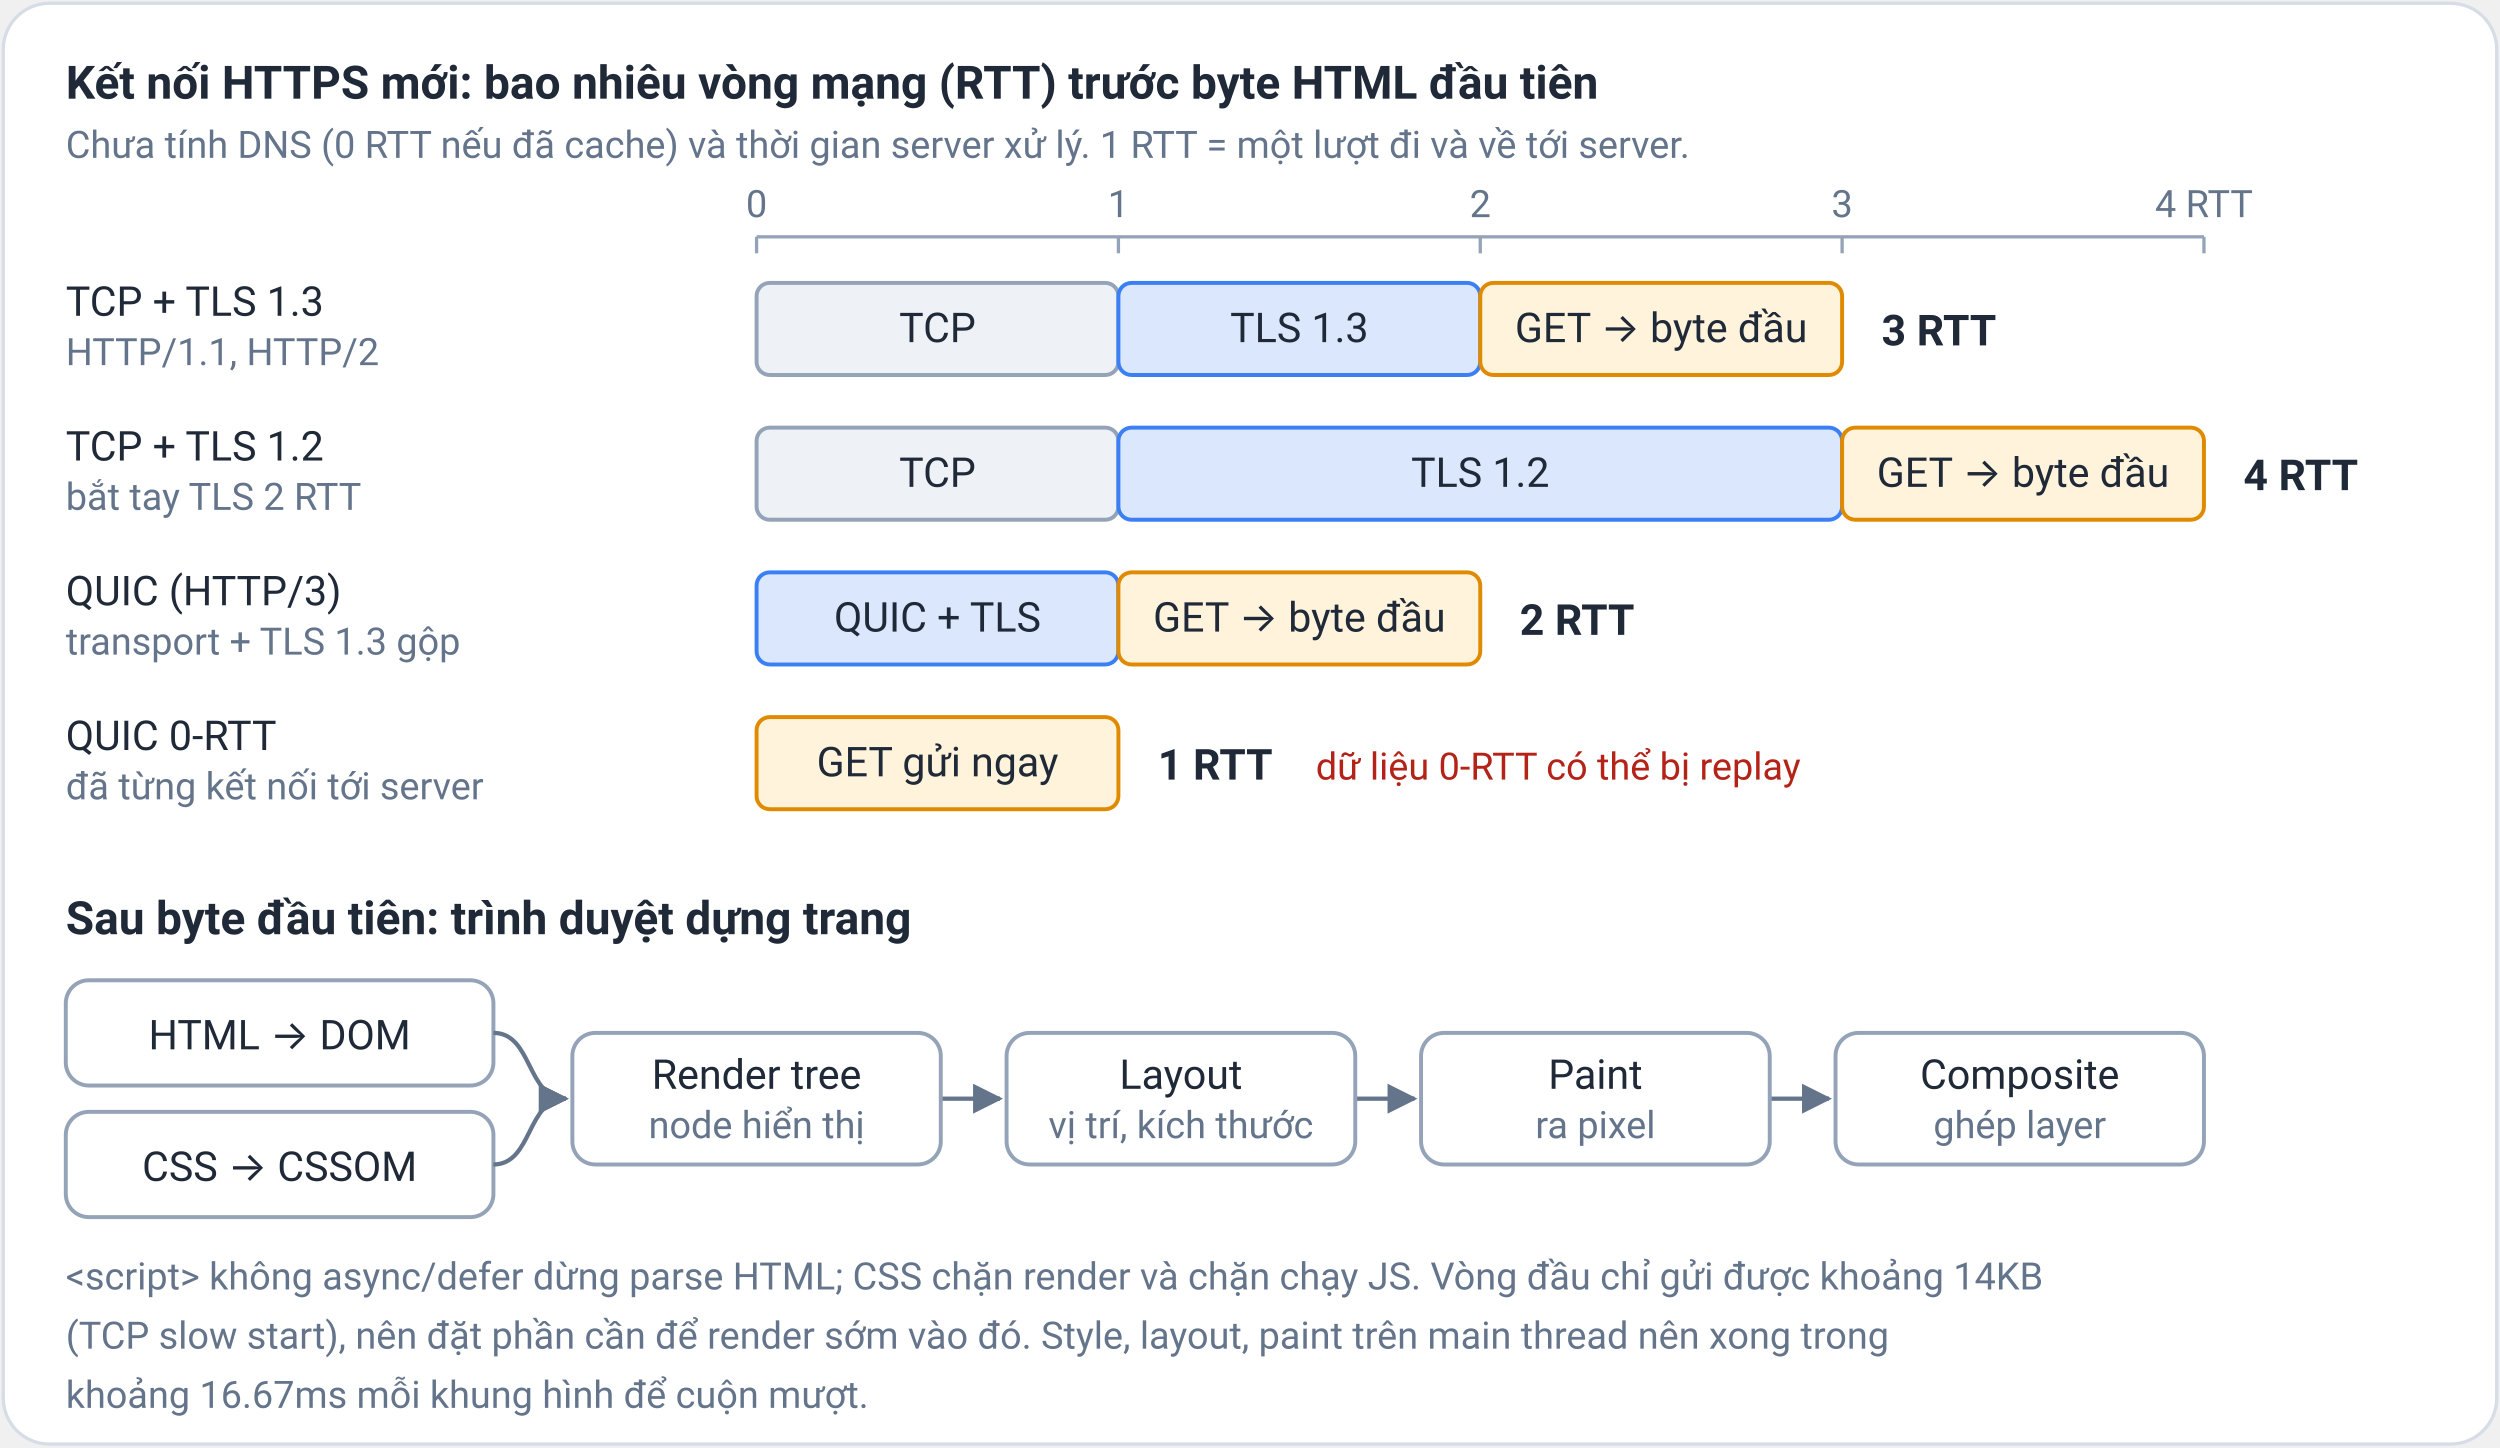
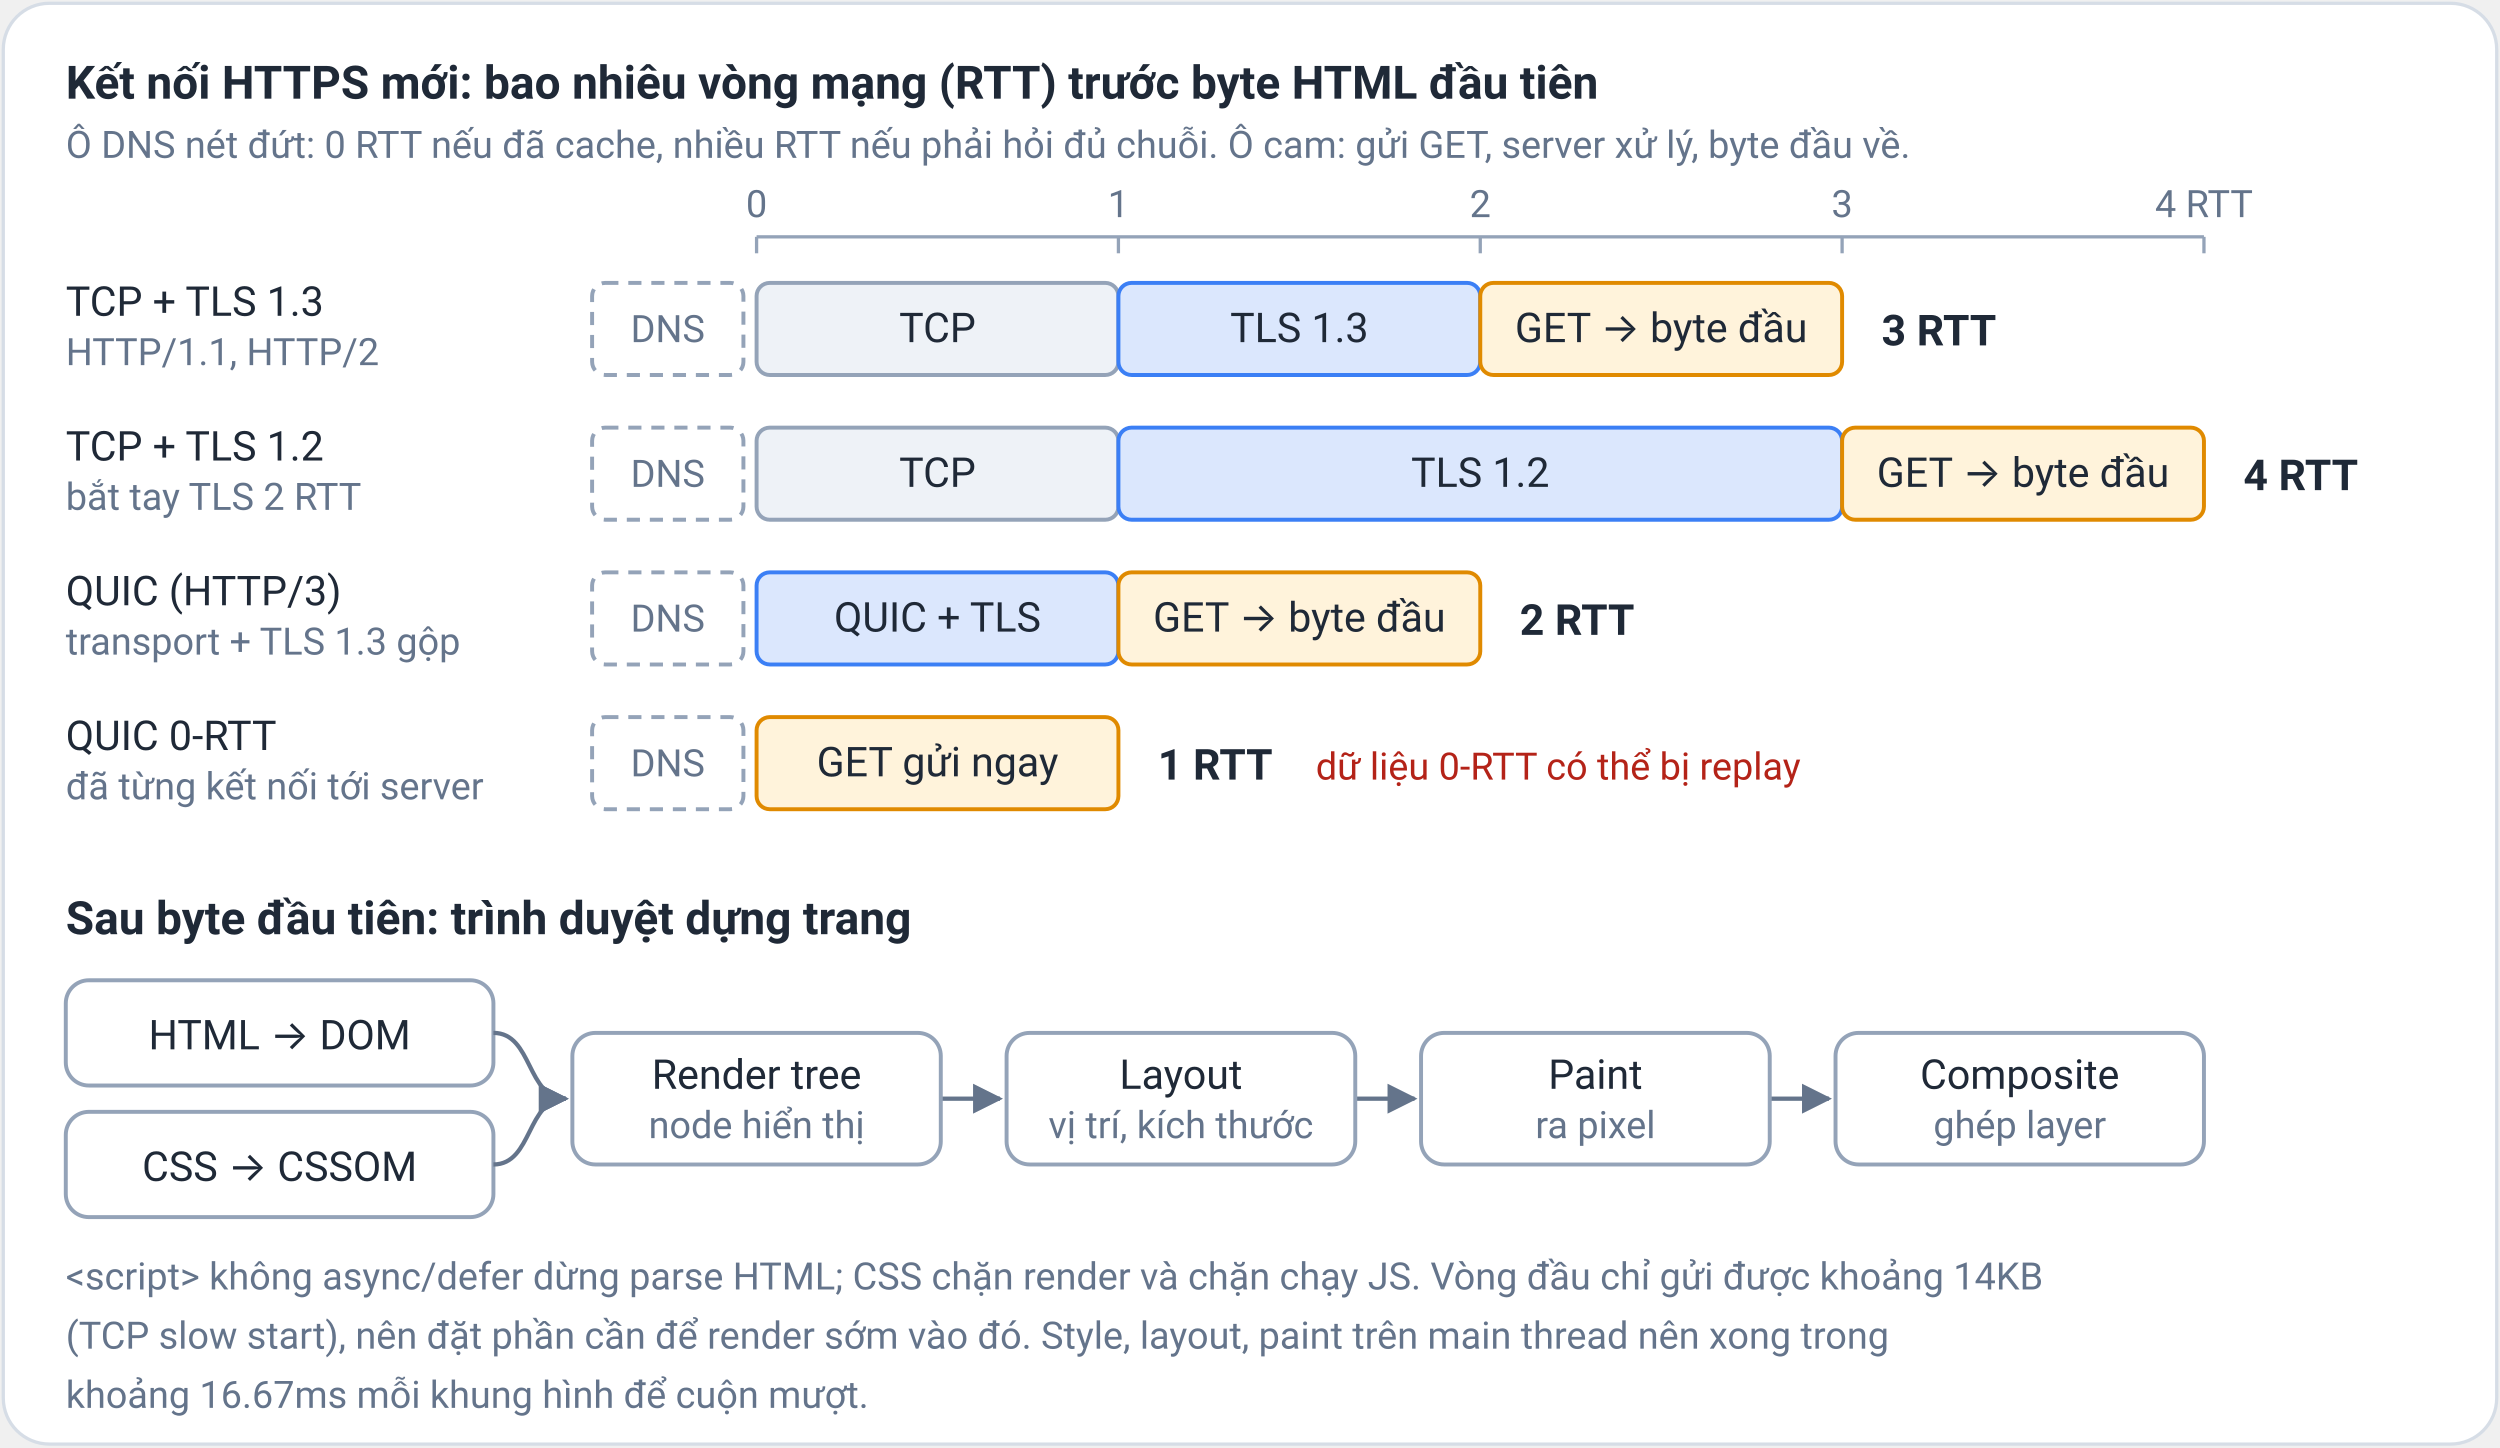
<svg xmlns="http://www.w3.org/2000/svg" viewBox="0 0 760 440" font-family="system-ui, -apple-system, 'Segoe UI', Roboto, sans-serif" role="img" aria-labelledby="t">
  <defs>
    <marker id="a" viewBox="0 0 10 10" refX="9" refY="5" markerWidth="7" markerHeight="7" orient="auto-start-reverse">
      <path d="M0,0 L10,5 L0,10 z" fill="#64748b" />
    </marker>
    <style>
      .tcp { fill: #eef2f7; stroke: #94a3b8; stroke-width: 1.2; }
      .tls { fill: #dbe7fd; stroke: #3b7ff5; stroke-width: 1.2; }
      .http { fill: #fff3db; stroke: #e08a00; stroke-width: 1.2; }
+       .dns { fill: #ffffff; stroke: #94a3b8; stroke-width: 1.2; stroke-dasharray: 4 3; }
      .box { fill: #fff; stroke: #94a3b8; stroke-width: 1.2; }
      .h { font-size: 14px; font-weight: 650; fill: #1f2937; }
      .e { font-size: 12.5px; fill: #1f2937; }
      .c { font-size: 12.5px; fill: #1f2937; text-anchor: middle; }
      .t { font-size: 13px; font-weight: 650; fill: #1f2937; }
      .s { font-size: 11.5px; fill: #64748b; }
      .sc { font-size: 11.5px; fill: #64748b; text-anchor: middle; }
      .lr { font-size: 11.5px; fill: #b42318; }
    </style>
  </defs>
  <rect x="1" y="1" width="758" height="438" rx="14" fill="#ffffff" stroke="#d6dde6" />
  <text class="h" x="20" y="30">Kết nối HTTPS mới: bao nhiêu vòng mạng (RTT) trước byte HTML đầu tiên</text>
-   <text class="s" x="20" y="48">Chưa tính DNS (0 RTT nếu đã cache) và thời gian server xử lý. 1 RTT = một lượt đi và về tới server.</text>
+   <text class="s" x="20" y="48">Ô DNS nét đứt: 0 RTT nếu đã cache, nhiều RTT nếu phải hỏi đủ chuỗi. Ô cam: gửi GET, server xử lý, byte đầu về.</text>
  <path d="M230,72 L670,72" stroke="#94a3b8" stroke-width="1" />
  <g stroke="#94a3b8" stroke-width="1">
    <path d="M230,72 L230,77" />
    <path d="M340,72 L340,77" />
    <path d="M450,72 L450,77" />
    <path d="M560,72 L560,77" />
    <path d="M670,72 L670,77" />
  </g>
  <text class="sc" x="230" y="66">0</text>
  <text class="sc" x="340" y="66">1</text>
  <text class="sc" x="450" y="66">2</text>
  <text class="sc" x="560" y="66">3</text>
  <text class="sc" x="670" y="66">4 RTT</text>
  <text class="e" x="20" y="96">TCP + TLS 1.3</text>
  <text class="s" x="20" y="111">HTTP/1.1, HTTP/2</text>
+   <rect class="dns" x="180" y="86" width="46" height="28" rx="4" />
+   <text class="sc" x="203" y="104">DNS</text>
  <rect class="tcp" x="230" y="86" width="110" height="28" rx="4" />
  <text class="c" x="285" y="104">TCP</text>
  <rect class="tls" x="340" y="86" width="110" height="28" rx="4" />
  <text class="c" x="395" y="104">TLS 1.3</text>
  <rect class="http" x="450" y="86" width="110" height="28" rx="4" />
  <text class="c" x="505" y="104">GET → byte đầu</text>
  <text class="t" x="572" y="105">3 RTT</text>
  <text class="e" x="20" y="140">TCP + TLS 1.2</text>
  <text class="s" x="20" y="155">bắt tay TLS 2 RTT</text>
+   <rect class="dns" x="180" y="130" width="46" height="28" rx="4" />
+   <text class="sc" x="203" y="148">DNS</text>
  <rect class="tcp" x="230" y="130" width="110" height="28" rx="4" />
  <text class="c" x="285" y="148">TCP</text>
  <rect class="tls" x="340" y="130" width="220" height="28" rx="4" />
  <text class="c" x="450" y="148">TLS 1.2</text>
  <rect class="http" x="560" y="130" width="110" height="28" rx="4" />
  <text class="c" x="615" y="148">GET → byte đầu</text>
  <text class="t" x="682" y="149">4 RTT</text>
  <text class="e" x="20" y="184">QUIC (HTTP/3)</text>
  <text class="s" x="20" y="199">transport + TLS 1.3 gộp</text>
+   <rect class="dns" x="180" y="174" width="46" height="28" rx="4" />
+   <text class="sc" x="203" y="192">DNS</text>
  <rect class="tls" x="230" y="174" width="110" height="28" rx="4" />
  <text class="c" x="285" y="192">QUIC + TLS</text>
  <rect class="http" x="340" y="174" width="110" height="28" rx="4" />
  <text class="c" x="395" y="192">GET → byte đầu</text>
  <text class="t" x="462" y="193">2 RTT</text>
  <text class="e" x="20" y="228">QUIC 0-RTT</text>
  <text class="s" x="20" y="243">đã từng kết nối tới server</text>
+   <rect class="dns" x="180" y="218" width="46" height="28" rx="4" />
+   <text class="sc" x="203" y="236">DNS</text>
  <rect class="http" x="230" y="218" width="110" height="28" rx="4" />
  <text class="c" x="285" y="236">GET gửi ngay</text>
  <text class="t" x="352" y="237">1 RTT</text>
  <text class="lr" x="400" y="237">dữ liệu 0-RTT có thể bị replay</text>
  <text class="h" x="20" y="284">Sau byte đầu tiên: trình duyệt dựng trang</text>
  <rect class="box" x="20" y="298" width="130" height="32" rx="7" />
  <text class="c" x="85" y="319">HTML → DOM</text>
  <rect class="box" x="20" y="338" width="130" height="32" rx="7" />
  <text class="c" x="85" y="359">CSS → CSSOM</text>
  <g stroke="#64748b" stroke-width="1.3" fill="none" marker-end="url(#a)">
    <path d="M150,314 C162,314 160,334 172,334" />
    <path d="M150,354 C162,354 160,334 172,334" />
    <path d="M286,334 L304,334" />
    <path d="M412,334 L430,334" />
    <path d="M538,334 L556,334" />
  </g>
  <rect class="box" x="174" y="314" width="112" height="40" rx="7" />
  <text class="c" x="230" y="331">Render tree</text>
  <text class="sc" x="230" y="346">node hiển thị</text>
  <rect class="box" x="306" y="314" width="106" height="40" rx="7" />
  <text class="c" x="359" y="331">Layout</text>
  <text class="sc" x="359" y="346">vị trí, kích thước</text>
  <rect class="box" x="432" y="314" width="106" height="40" rx="7" />
  <text class="c" x="485" y="331">Paint</text>
  <text class="sc" x="485" y="346">ra pixel</text>
  <rect class="box" x="558" y="314" width="112" height="40" rx="7" />
  <text class="c" x="614" y="331">Composite</text>
  <text class="sc" x="614" y="346">ghép layer</text>
  <text class="s" x="20" y="392">&lt;script&gt; không async/defer dừng parse HTML; CSS chặn render và chặn chạy JS. Vòng đầu chỉ gửi được khoảng 14KB</text>
  <text class="s" x="20" y="410">(TCP slow start), nên đặt phần cần để render sớm vào đó. Style, layout, paint trên main thread nên xong trong</text>
  <text class="s" x="20" y="428">khoảng 16.67ms mỗi khung hình để cuộn mượt.</text>
</svg>
